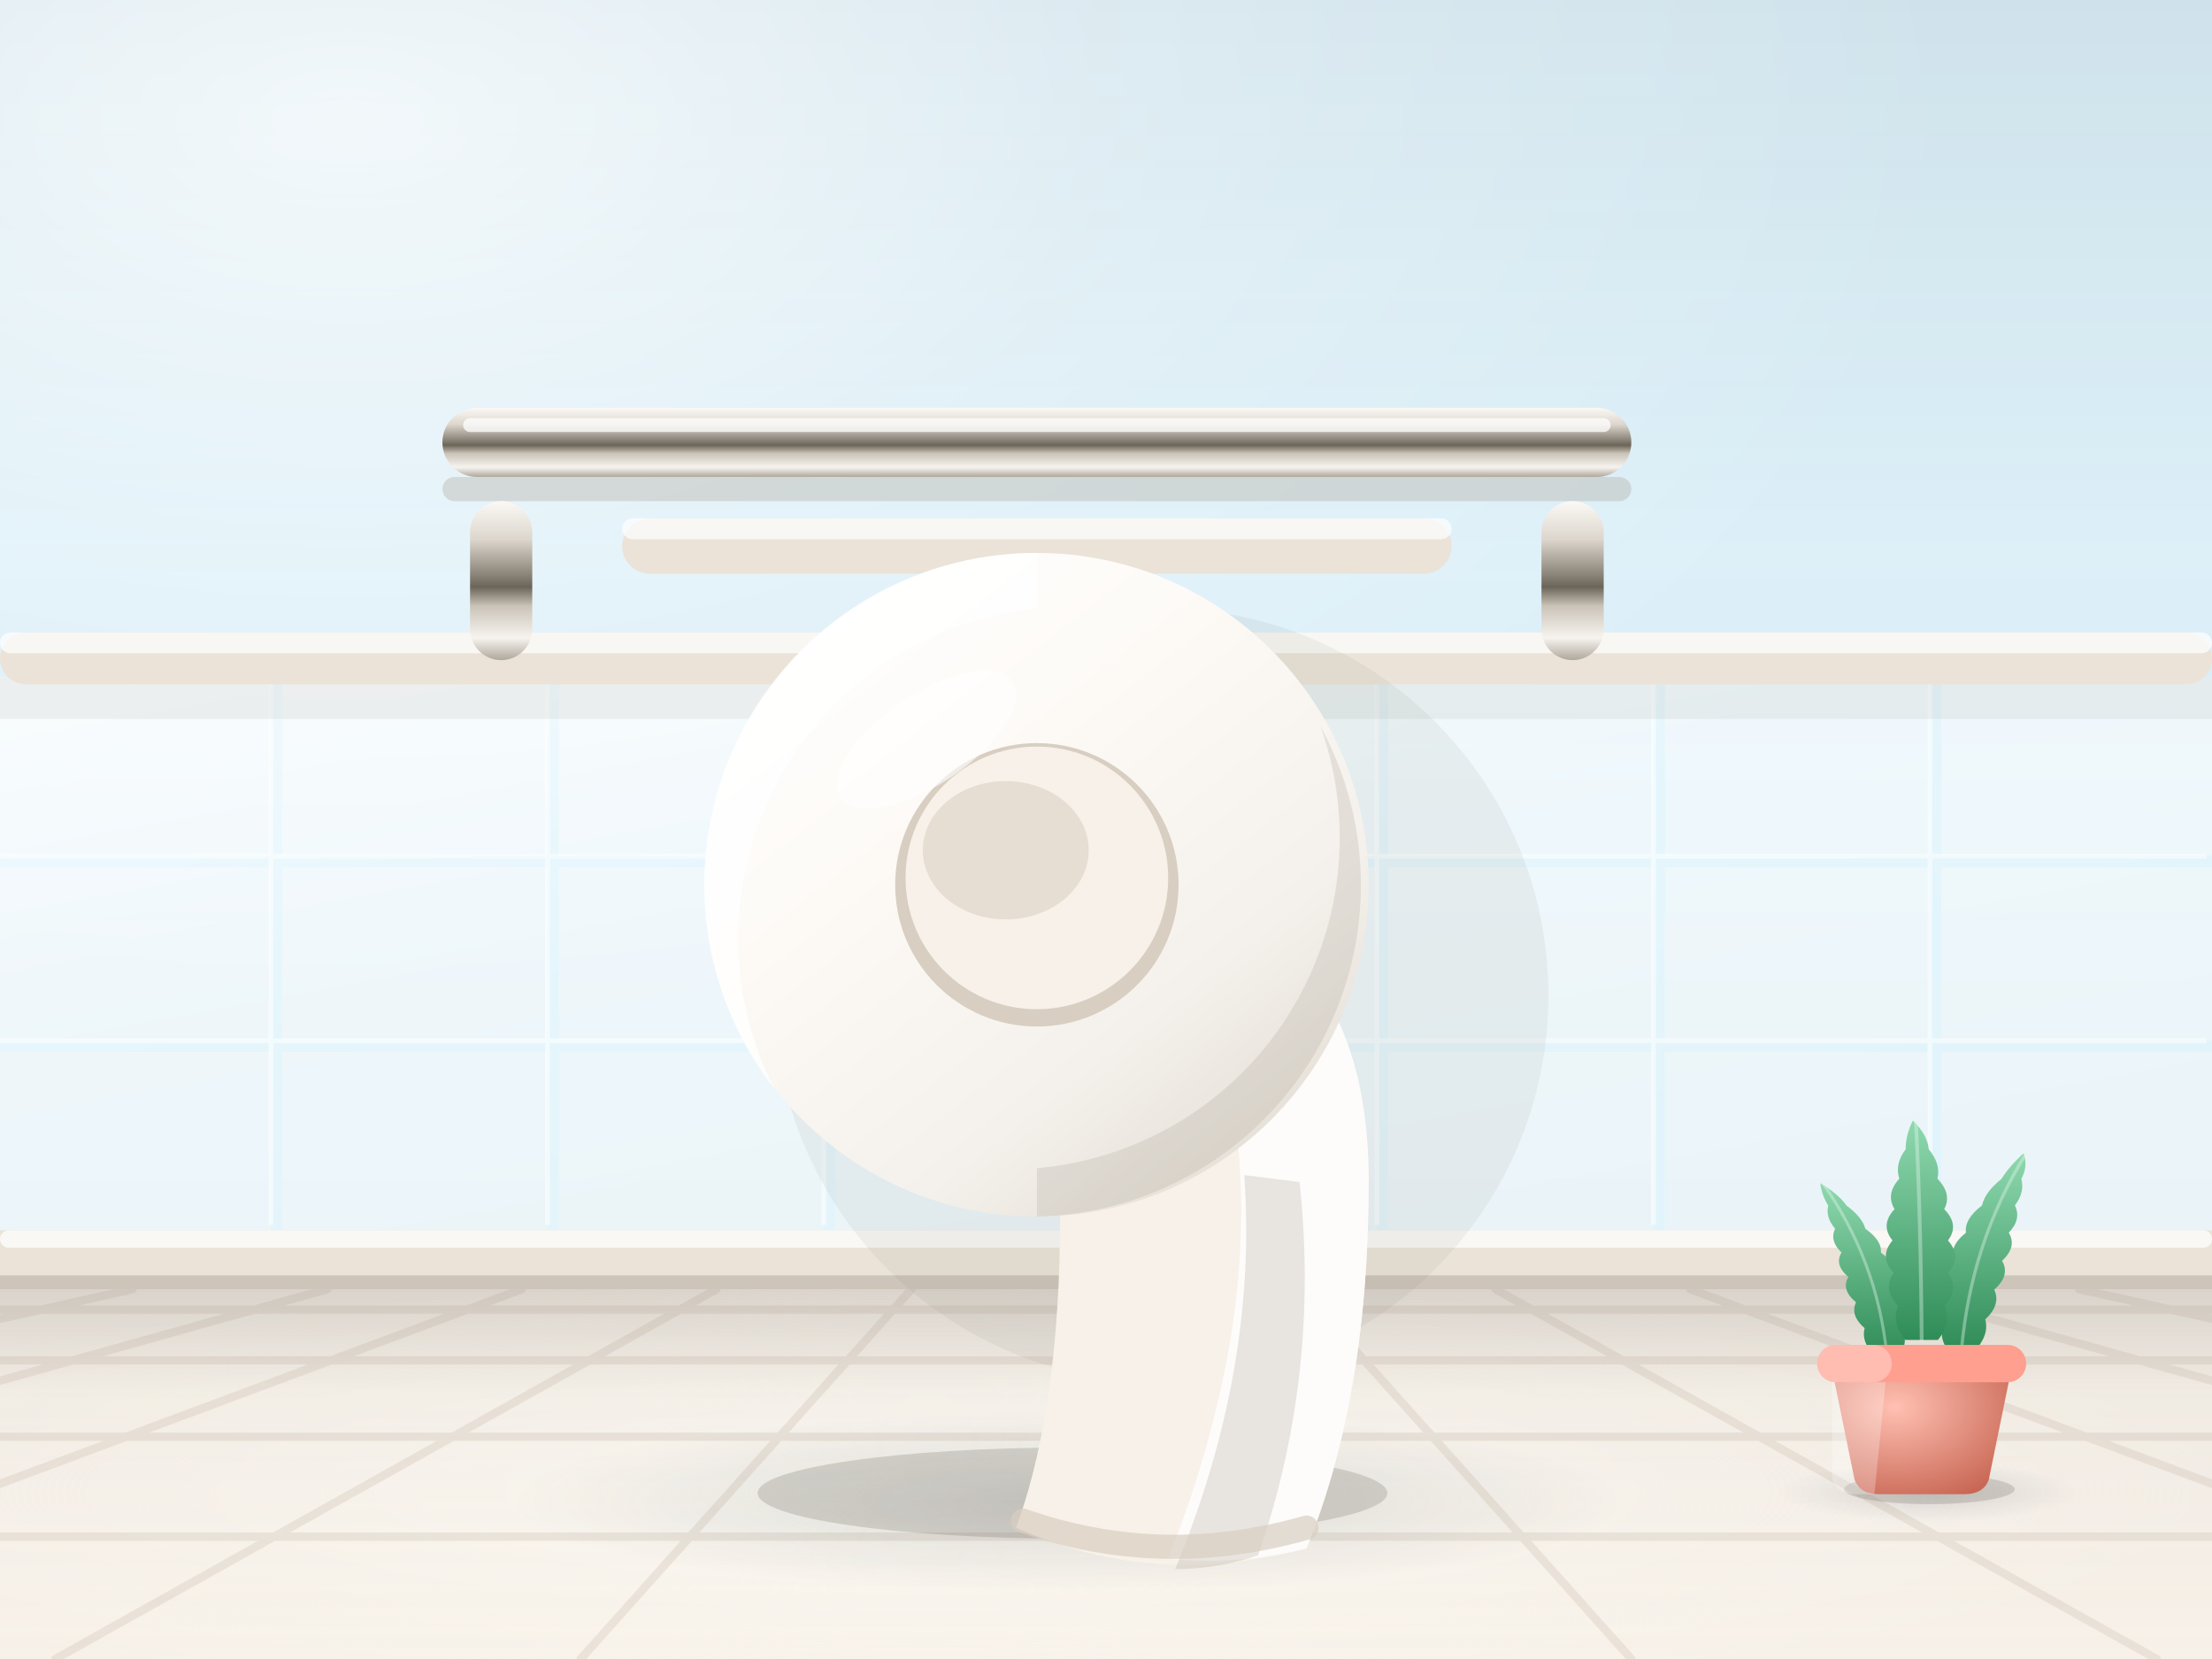
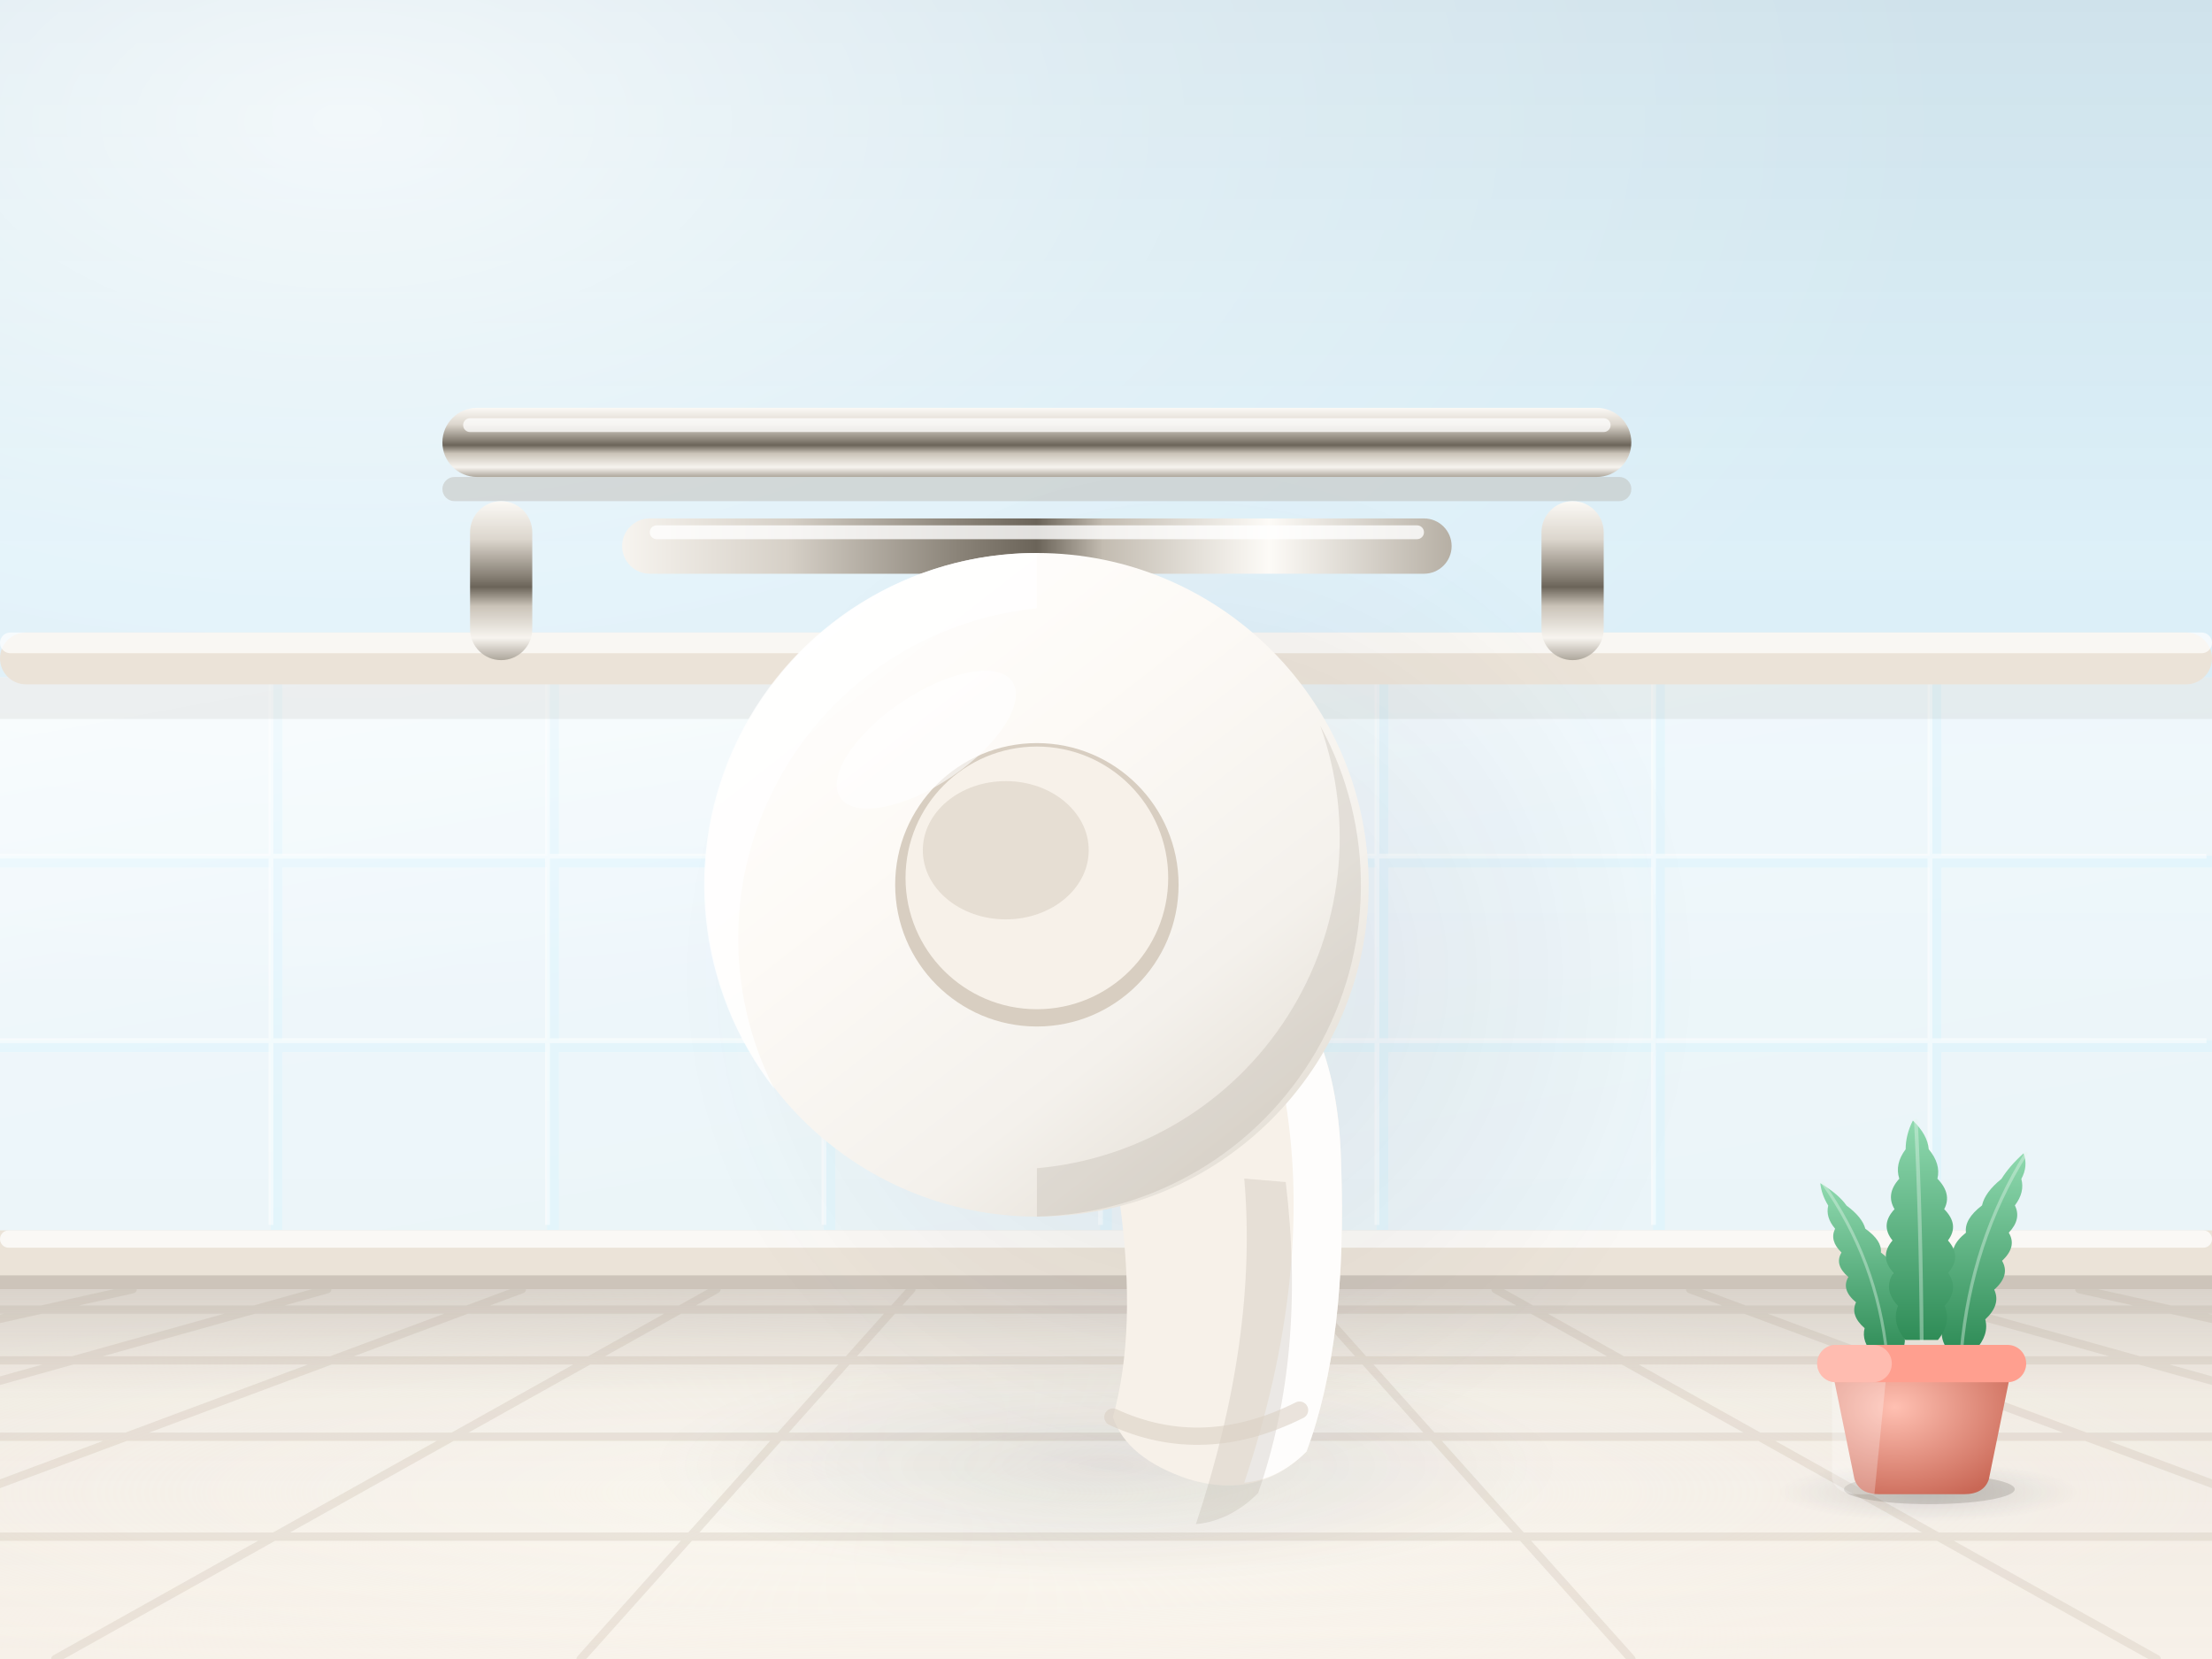
<svg xmlns="http://www.w3.org/2000/svg" viewBox="0 0 640 480" width="640" height="480">
  <defs>
+     <linearGradient id="chromeGrad" x1="0" y1="0" x2="1" y2="0">
+       <stop offset="0" stop-color="#F7F4EF" />
+       <stop offset="0.2" stop-color="#D6D0C7" />
+       <stop offset="0.4" stop-color="#8C857A" />
+       <stop offset="0.5" stop-color="#6B6459" />
+       <stop offset="0.58" stop-color="#C3BCB1" />
+       <stop offset="0.78" stop-color="#FDFBF7" />
+       <stop offset="1" stop-color="#B6AFA4" />
+     </linearGradient>
    <linearGradient id="chromeGradV" x1="0" y1="0" x2="0" y2="1">
      <stop offset="0" stop-color="#FBF9F5" />
      <stop offset="0.24" stop-color="#DCD6CD" />
      <stop offset="0.46" stop-color="#8C857A" />
      <stop offset="0.54" stop-color="#6B6459" />
      <stop offset="0.66" stop-color="#CAC3B8" />
      <stop offset="0.86" stop-color="#F7F4EF" />
      <stop offset="1" stop-color="#AEA79C" />
    </linearGradient>
    <linearGradient id="fernGreen" x1="0" y1="0" x2="0" y2="1">
      <stop offset="0" stop-color="#8FD9AF" />
      <stop offset="1" stop-color="#2F8C57" />
    </linearGradient>
    <linearGradient id="floorFall" x1="0" y1="0" x2="0" y2="1">
      <stop offset="0" stop-color="#7D766D" stop-opacity="0.24" />
      <stop offset="0.28" stop-color="#7D766D" stop-opacity="0.05" />
      <stop offset="1" stop-color="#7D766D" stop-opacity="0" />
    </linearGradient>
    <radialGradient id="floorGlow" cx="0.42" cy="0.55" r="0.6">
      <stop offset="0" stop-color="#FFFDF6" stop-opacity="0.85" />
      <stop offset="0.55" stop-color="#FFFDF6" stop-opacity="0.3" />
      <stop offset="1" stop-color="#FFFDF6" stop-opacity="0" />
    </radialGradient>
    <radialGradient id="peachBall" cx="0.35" cy="0.3" r="0.8">
      <stop offset="0" stop-color="#FFC0B2" />
      <stop offset="1" stop-color="#C96755" />
    </radialGradient>
    <linearGradient id="porcelainGrad" x1="0.16" y1="0" x2="0.94" y2="1">
      <stop offset="0" stop-color="#FFFFFF" />
      <stop offset="0.34" stop-color="#FDFAF6" />
      <stop offset="0.68" stop-color="#F4F1EC" />
      <stop offset="1" stop-color="#DED7CC" />
    </linearGradient>
    <radialGradient id="softShadow" cx="0.5" cy="0.5" r="0.5">
      <stop offset="0" stop-color="#243047" stop-opacity="0.14" />
      <stop offset="1" stop-color="#243047" stop-opacity="0" />
    </radialGradient>
    <linearGradient id="tileSheen" x1="0.05" y1="0" x2="0.8" y2="1">
      <stop offset="0" stop-color="#FFFFFF" stop-opacity="0.55" />
      <stop offset="0.42" stop-color="#FFFFFF" stop-opacity="0.14" />
      <stop offset="1" stop-color="#FFFFFF" stop-opacity="0" />
    </linearGradient>
    <linearGradient id="wallFall" x1="0" y1="0" x2="0" y2="1">
      <stop offset="0" stop-color="#243047" stop-opacity="0.09" />
      <stop offset="0.45" stop-color="#243047" stop-opacity="0.02" />
      <stop offset="1" stop-color="#243047" stop-opacity="0.06" />
    </linearGradient>
    <radialGradient id="wallLight" cx="0.16" cy="0.1" r="0.72">
      <stop offset="0" stop-color="#FFFFFF" stop-opacity="0.72" />
      <stop offset="0.5" stop-color="#FFFFFF" stop-opacity="0.26" />
      <stop offset="1" stop-color="#FFFFFF" stop-opacity="0" />
    </radialGradient>
  </defs>
  <g id="routine-wipe">
    <rect x="0" y="0" width="640" height="480" fill="#E0F4FC" />
    <rect x="0" y="0" width="640" height="356" fill="url(#wallFall)" />
    <rect id="key-light" x="0" y="0" width="640" height="356" fill="url(#wallLight)" />
    <g id="wall-tile">
      <rect x="0" y="196" width="640" height="160" fill="#FFFFFF" opacity="0.5" />
      <path d="M 80 196 V 356 M 160 196 V 356 M 240 196 V 356 M 320 196 V 356 M 400 196 V 356 M 480 196 V 356 M 560 196 V 356 M 0 249.3 H 640 M 0 302.7 H 640" stroke="#E0F4FC" stroke-width="3.4" opacity="0.9" fill="none" />
      <path d="M 80 196 V 356 M 160 196 V 356 M 240 196 V 356 M 320 196 V 356 M 400 196 V 356 M 480 196 V 356 M 560 196 V 356 M 0 249.3 H 640 M 0 302.7 H 640" stroke="#FFFFFF" stroke-width="1.4" opacity="0.5" fill="none" transform="translate(-1.6 -1.6)" />
      <rect x="0" y="196" width="640" height="160" fill="url(#tileSheen)" />
      <rect x="0" y="196" width="640" height="12" fill="#7D766D" opacity="0.1" />
      <rect x="0" y="183" width="640" height="15" rx="7.5" fill="#EBE3D8" />
      <rect x="0" y="183" width="640" height="6" rx="3" fill="#FFFFFF" opacity="0.7" />
    </g>
    <rect x="0" y="356" width="640" height="124" fill="#F7F1E9" />
    <rect x="0" y="373" width="640" height="107" fill="url(#floorGlow)" />
    <g id="floor-tile" stroke="#D8CEC1" stroke-width="2.4" opacity="0.42" fill="none" stroke-linecap="round">
      <path d="M 38.4 373 L -440 480 M 94.7 373 L -288 480 M 151 373 L -136 480 M 207.3 373 L 16 480 M 263.7 373 L 168 480 M 376.3 373 L 472 480 M 432.7 373 L 624 480 M 489 373 L 776 480 M 545.3 373 L 928 480 M 601.6 373 L 1080 480 M 0 378.9 H 640 M 0 393.6 H 640 M 0 415.7 H 640 M 0 444.6 H 640" />
    </g>
    <rect x="0" y="373" width="640" height="107" fill="url(#floorFall)" />
    <g id="skirting">
      <rect x="0" y="356" width="640" height="17" fill="#EBE3D8" />
      <rect x="0" y="356" width="640" height="5" rx="2.5" fill="#FFFFFF" opacity="0.75" />
      <rect x="0" y="369" width="640" height="4" fill="#AFA69B" opacity="0.5" />
    </g>
-     <ellipse cx="336" cy="288" rx="112" ry="112" fill="#7D766D" opacity="0.09" />
+     <ellipse cx="344" cy="282" rx="148" ry="148" fill="url(#softShadow)" opacity="0.6" />
    <rect x="128" y="118" width="344" height="20" rx="10" fill="url(#chromeGradV)" />
    <rect x="134" y="121" width="332" height="4" rx="2" fill="#FFFFFF" opacity="0.75" />
    <rect x="128" y="138" width="344" height="7" rx="3.5" fill="#AFA69B" opacity="0.35" />
    <rect x="136" y="145" width="18" height="46" rx="9" fill="url(#chromeGradV)" />
    <rect x="446" y="145" width="18" height="46" rx="9" fill="url(#chromeGradV)" />
-     <rect x="180" y="150" width="240" height="16" rx="8" fill="#EBE3D8" />
-     <rect x="180" y="150" width="240" height="6" rx="3" fill="#FFFFFF" opacity="0.7" />
-     <ellipse cx="308.9" cy="434.6" rx="160.1" ry="26" fill="url(#softShadow)" />
-     <ellipse cx="310.3" cy="432" rx="91.1" ry="13.2" fill="#5A544D" opacity="0.2" />
-     <path d="M 300 258 q 96 -8 96 84 q 0 62 -18 106 q -44 12 -84 -6 q 22 -60 6 -184 Z" fill="#F7F1E9" />
-     <path d="M 300 258 q 96 -8 96 84 q 0 62 -18 106 q -20 5 -40 3 q 26 -66 20 -122 q -6 -58 -58 -71 Z" fill="#FFFFFF" opacity="0.8" />
-     <path d="M 376 342 q 6 56 -12 108 q -12 4 -24 4 q 24 -58 20 -114 Z" fill="#AFA69B" opacity="0.28" />
-     <path d="M 296 440 q 40 14 82 2" stroke="#D8CEC1" stroke-width="7" fill="none" stroke-linecap="round" opacity="0.7" />
+     <rect x="180" y="150" width="240" height="16" rx="8" fill="url(#chromeGrad)" />
+     <rect x="188" y="152" width="224" height="4" rx="2" fill="#FFFFFF" opacity="0.8" />
+     <ellipse cx="320" cy="424" rx="132" ry="34" fill="url(#softShadow)" opacity="0.7" />
+     <path d="M 302 262 q 84 -6 86 74 q 2 52 -10 84 q -14 14 -34 8 q -18 -6 -22 -18 q 14 -50 -20 -148 Z" fill="#F7F1E9" />
+     <path d="M 302 262 q 84 -6 86 74 q 2 52 -10 84 q -8 8 -18 9 q 20 -60 12 -110 q -8 -50 -70 -57 Z" fill="#FFFFFF" opacity="0.85" />
+     <path d="M 372 342 q 6 50 -8 90 q -8 8 -18 9 q 18 -54 14 -100 Z" fill="#AFA69B" opacity="0.24" />
+     <path d="M 322 410 q 26 12 54 -2" stroke="#D8CEC1" stroke-width="5" fill="none" stroke-linecap="round" opacity="0.55" />
    <circle cx="300" cy="256" r="96" fill="url(#porcelainGrad)" />
    <path d="M 300 160 a 96 96 0 0 0 -76 155 a 96 96 0 0 1 76 -139 Z" fill="#FFFFFF" opacity="0.8" />
    <path d="M 300 352 a 96 96 0 0 0 82 -142 a 96 96 0 0 1 -82 128 Z" fill="#AFA69B" opacity="0.26" />
    <circle cx="300" cy="256" r="41" fill="#D8CEC1" />
    <circle cx="300" cy="254" r="38" fill="#F7F1E9" />
    <ellipse cx="291" cy="246" rx="24" ry="20" fill="#D8CEC1" opacity="0.55" />
    <ellipse cx="268" cy="214" rx="30" ry="13" fill="#FFFFFF" opacity="0.62" transform="rotate(-34 268 214)" />
    <g transform="translate(556 428) scale(0.72)">
      <ellipse cx="2.6" cy="5.2" rx="60.3" ry="11.8" fill="url(#softShadow)" />
      <ellipse cx="3.1" cy="4" rx="34.3" ry="6" fill="#5A544D" opacity="0.2" />
      <g transform="translate(-14 -50) scale(0.46)">
        <path d="M -11.3 0 Q -22.5 -11.6 -19.4 -23.3 Q -32.3 -34.6 -26.9 -45.9 Q -40.2 -56.9 -33.6 -68 Q -46.1 -78.7 -39.6 -89.4 Q -50.3 -99.8 -45.2 -110.2 Q -53.7 -120.3 -51.2 -130.4 Q -57.2 -140.2 -58.1 -150 Q -42 -140.2 -35.2 -130.4 Q -21.5 -120.3 -18.8 -110.2 Q -4.1 -99.8 -5.2 -89.4 Q 9.3 -78.7 4.8 -68 Q 17.8 -56.9 10.9 -45.9 Q 21.1 -34.6 13 -23.3 Q 19.3 -11.6 11.3 0 Z" fill="url(#fernGreen)" />
        <path d="M 0 0 Q -8.4 -82.5 -56 -150" fill="none" stroke="#E3F5EA" stroke-width="2.6" stroke-linecap="round" opacity="0.4" />
      </g>
      <g transform="translate(16 -52) scale(0.5)">
        <path d="M -11.3 0 Q -19.5 -12.3 -13.2 -24.5 Q -21.5 -36.4 -11.5 -48.4 Q -18.6 -60 -5.8 -71.6 Q -10.6 -82.9 3.6 -94.2 Q 2.1 -105.1 16.5 -116.1 Q 18.8 -126.7 32.1 -137.4 Q 38.5 -147.7 49.9 -158 Q 53.7 -147.7 48.1 -137.4 Q 51 -126.7 42.9 -116.1 Q 48.4 -105.1 38 -94.2 Q 44.8 -82.9 32.6 -71.6 Q 39.4 -60 26.3 -48.4 Q 31.9 -36.4 19.1 -24.5 Q 22.4 -12.3 11.3 0 Z" fill="url(#fernGreen)" />
        <path d="M 0 0 Q 7.8 -86.9 52 -158" fill="none" stroke="#E3F5EA" stroke-width="2.6" stroke-linecap="round" opacity="0.4" />
      </g>
      <g transform="translate(0 -56) scale(0.58)">
        <path d="M -11.3 0 Q -21.1 -11.8 -16.4 -23.6 Q -27.1 -35.1 -19.5 -46.5 Q -29.8 -57.7 -20.2 -68.9 Q -29 -79.7 -18.8 -90.6 Q -25.1 -101.1 -15.5 -111.7 Q -18.8 -121.9 -11.1 -132.1 Q -11.1 -142.1 -6.1 -152 Q 4.1 -142.1 4.9 -132.1 Q 13.4 -121.9 10.9 -111.7 Q 21.2 -101.1 15.6 -90.6 Q 26.4 -79.7 18.2 -68.9 Q 28.2 -57.7 18.3 -46.5 Q 26.3 -35.1 15.9 -23.6 Q 20.8 -11.8 11.3 0 Z" fill="url(#fernGreen)" />
        <path d="M 0 0 Q -0.6 -83.6 -4 -152" fill="none" stroke="#E3F5EA" stroke-width="2.6" stroke-linecap="round" opacity="0.4" />
      </g>
      <path d="M -36 -44 h 72 l -9 44 q -2 6 -10 6 h -34 q -8 0 -10 -6 Z" fill="url(#peachBall)" />
      <path d="M -36 -44 h 22 l -5 50 h -7 q -8 0 -10 -6 Z" fill="#FFFFFF" opacity="0.26" />
      <rect x="-42" y="-54" width="84" height="15" rx="7.5" fill="#FF9F8F" />
      <rect x="-42" y="-54" width="30" height="15" rx="7.5" fill="#FFFFFF" opacity="0.3" />
    </g>
  </g>
</svg>
